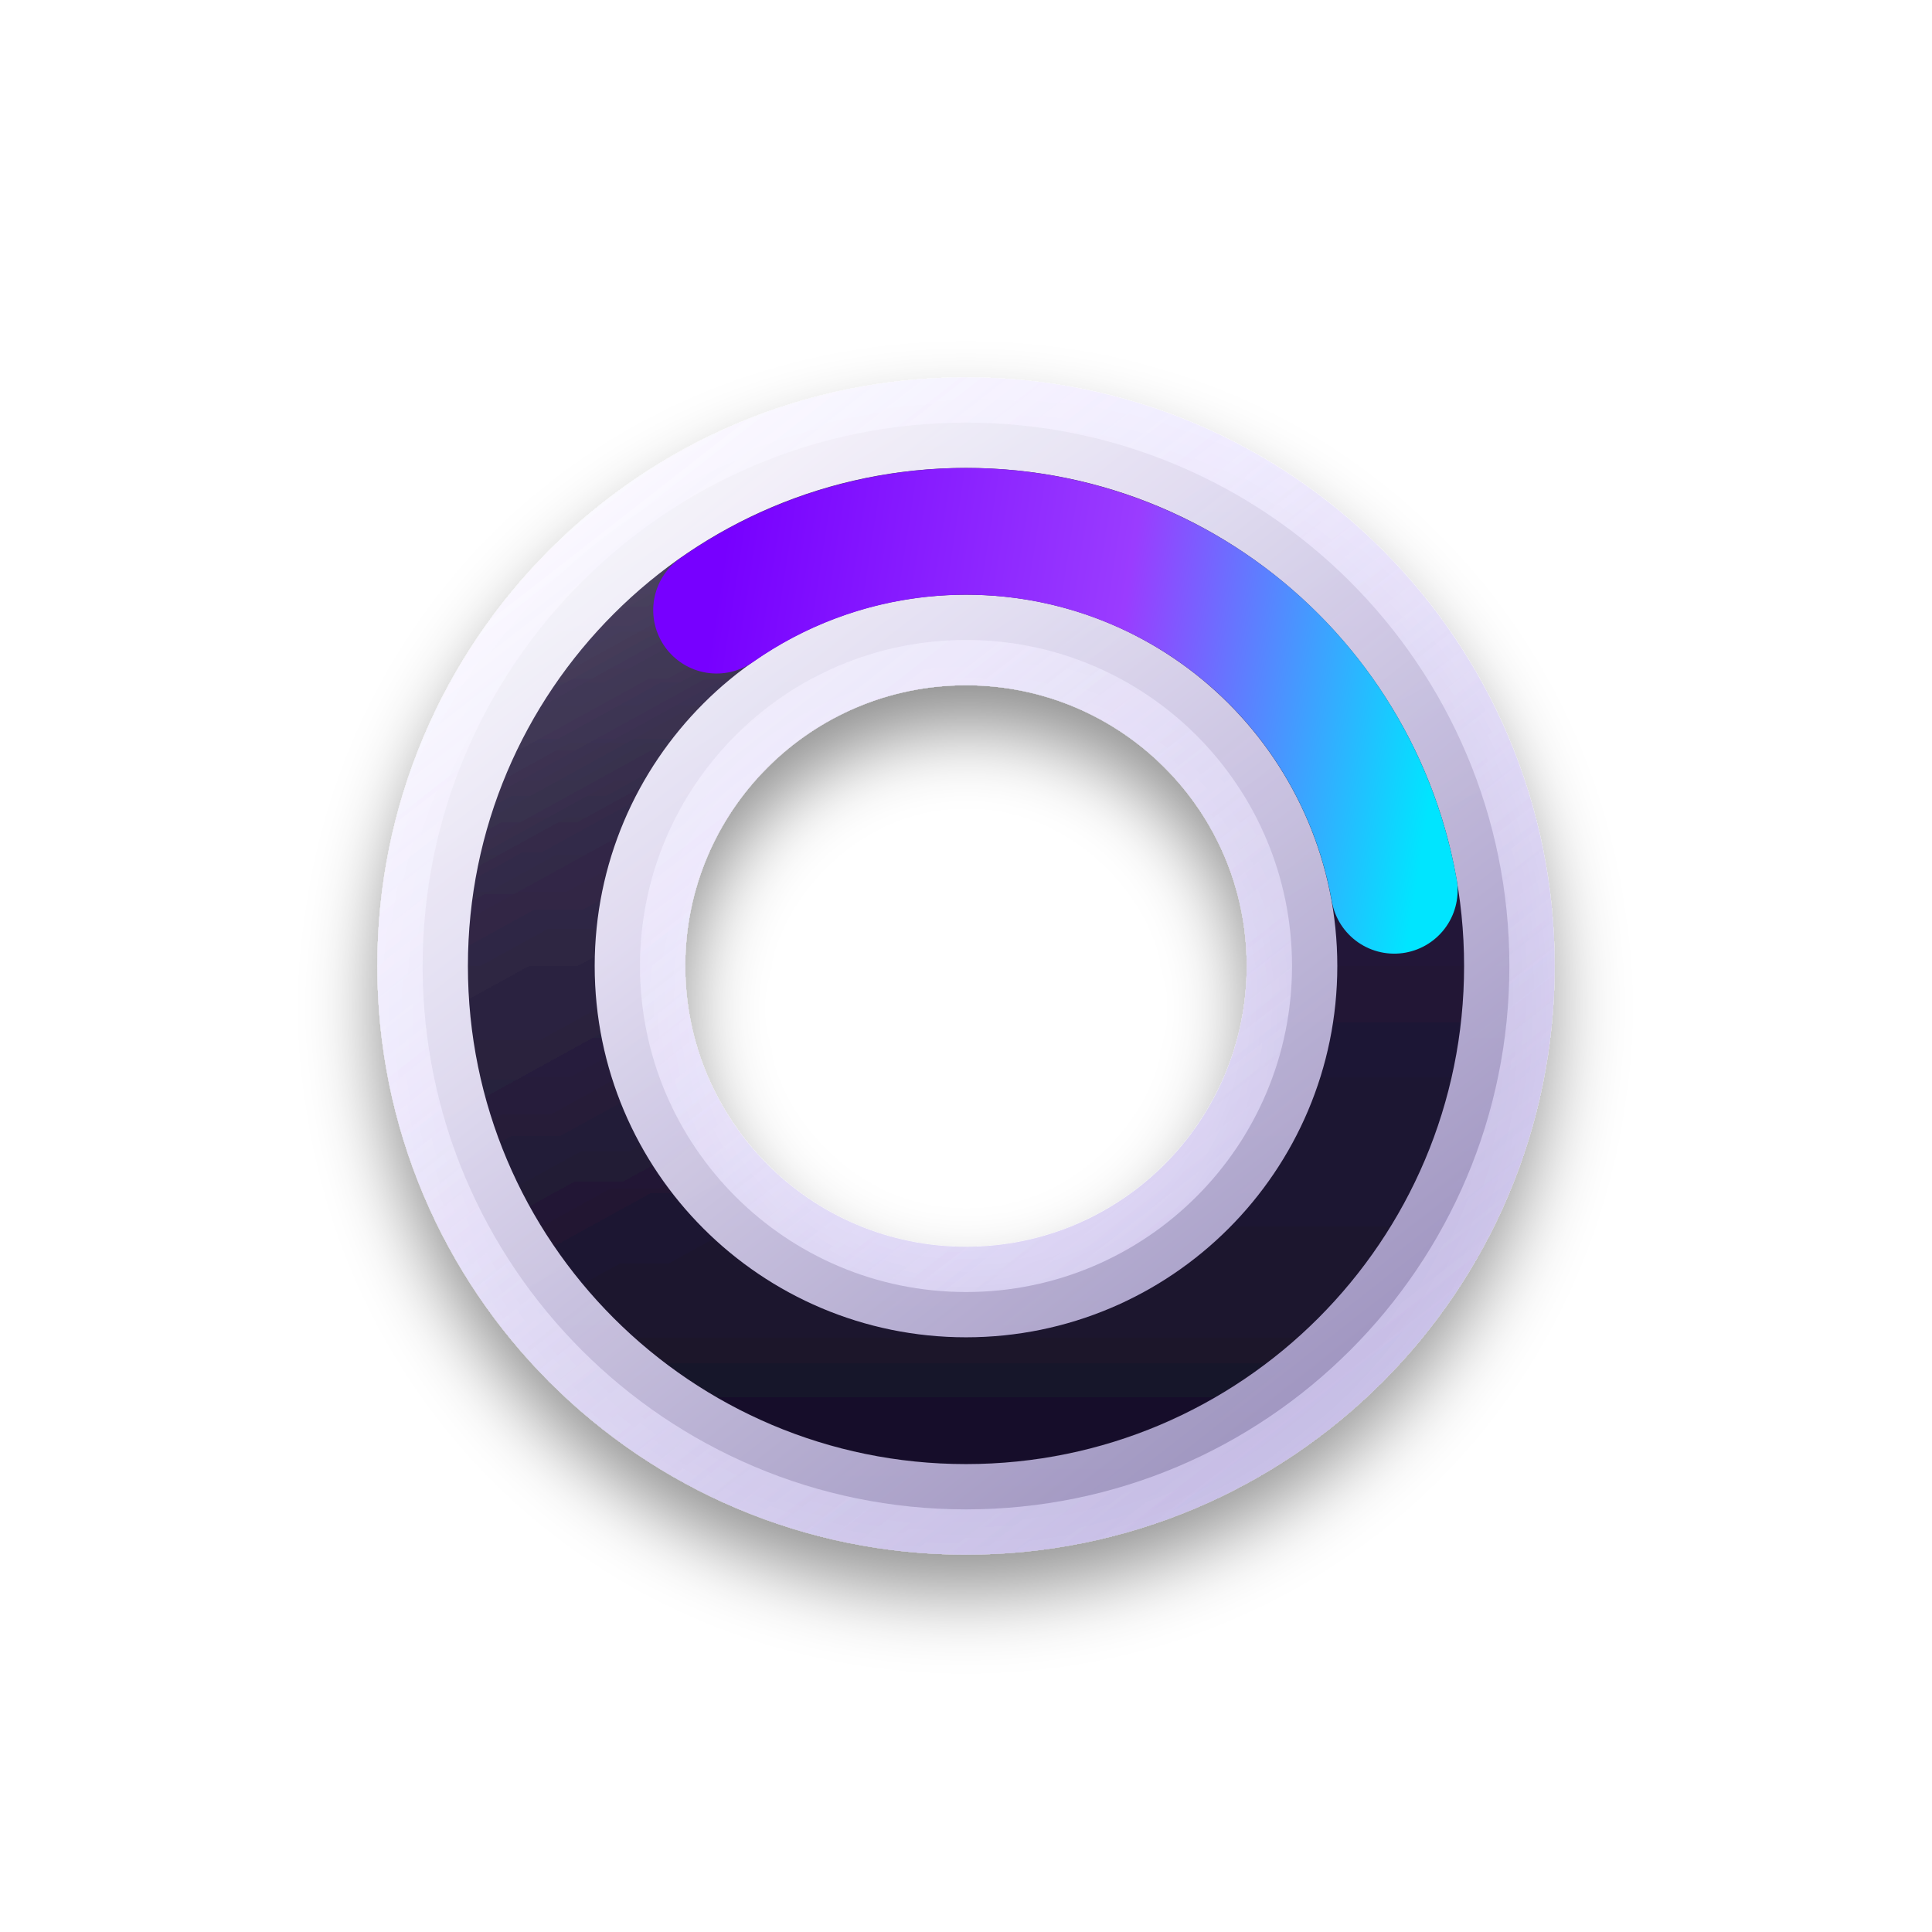
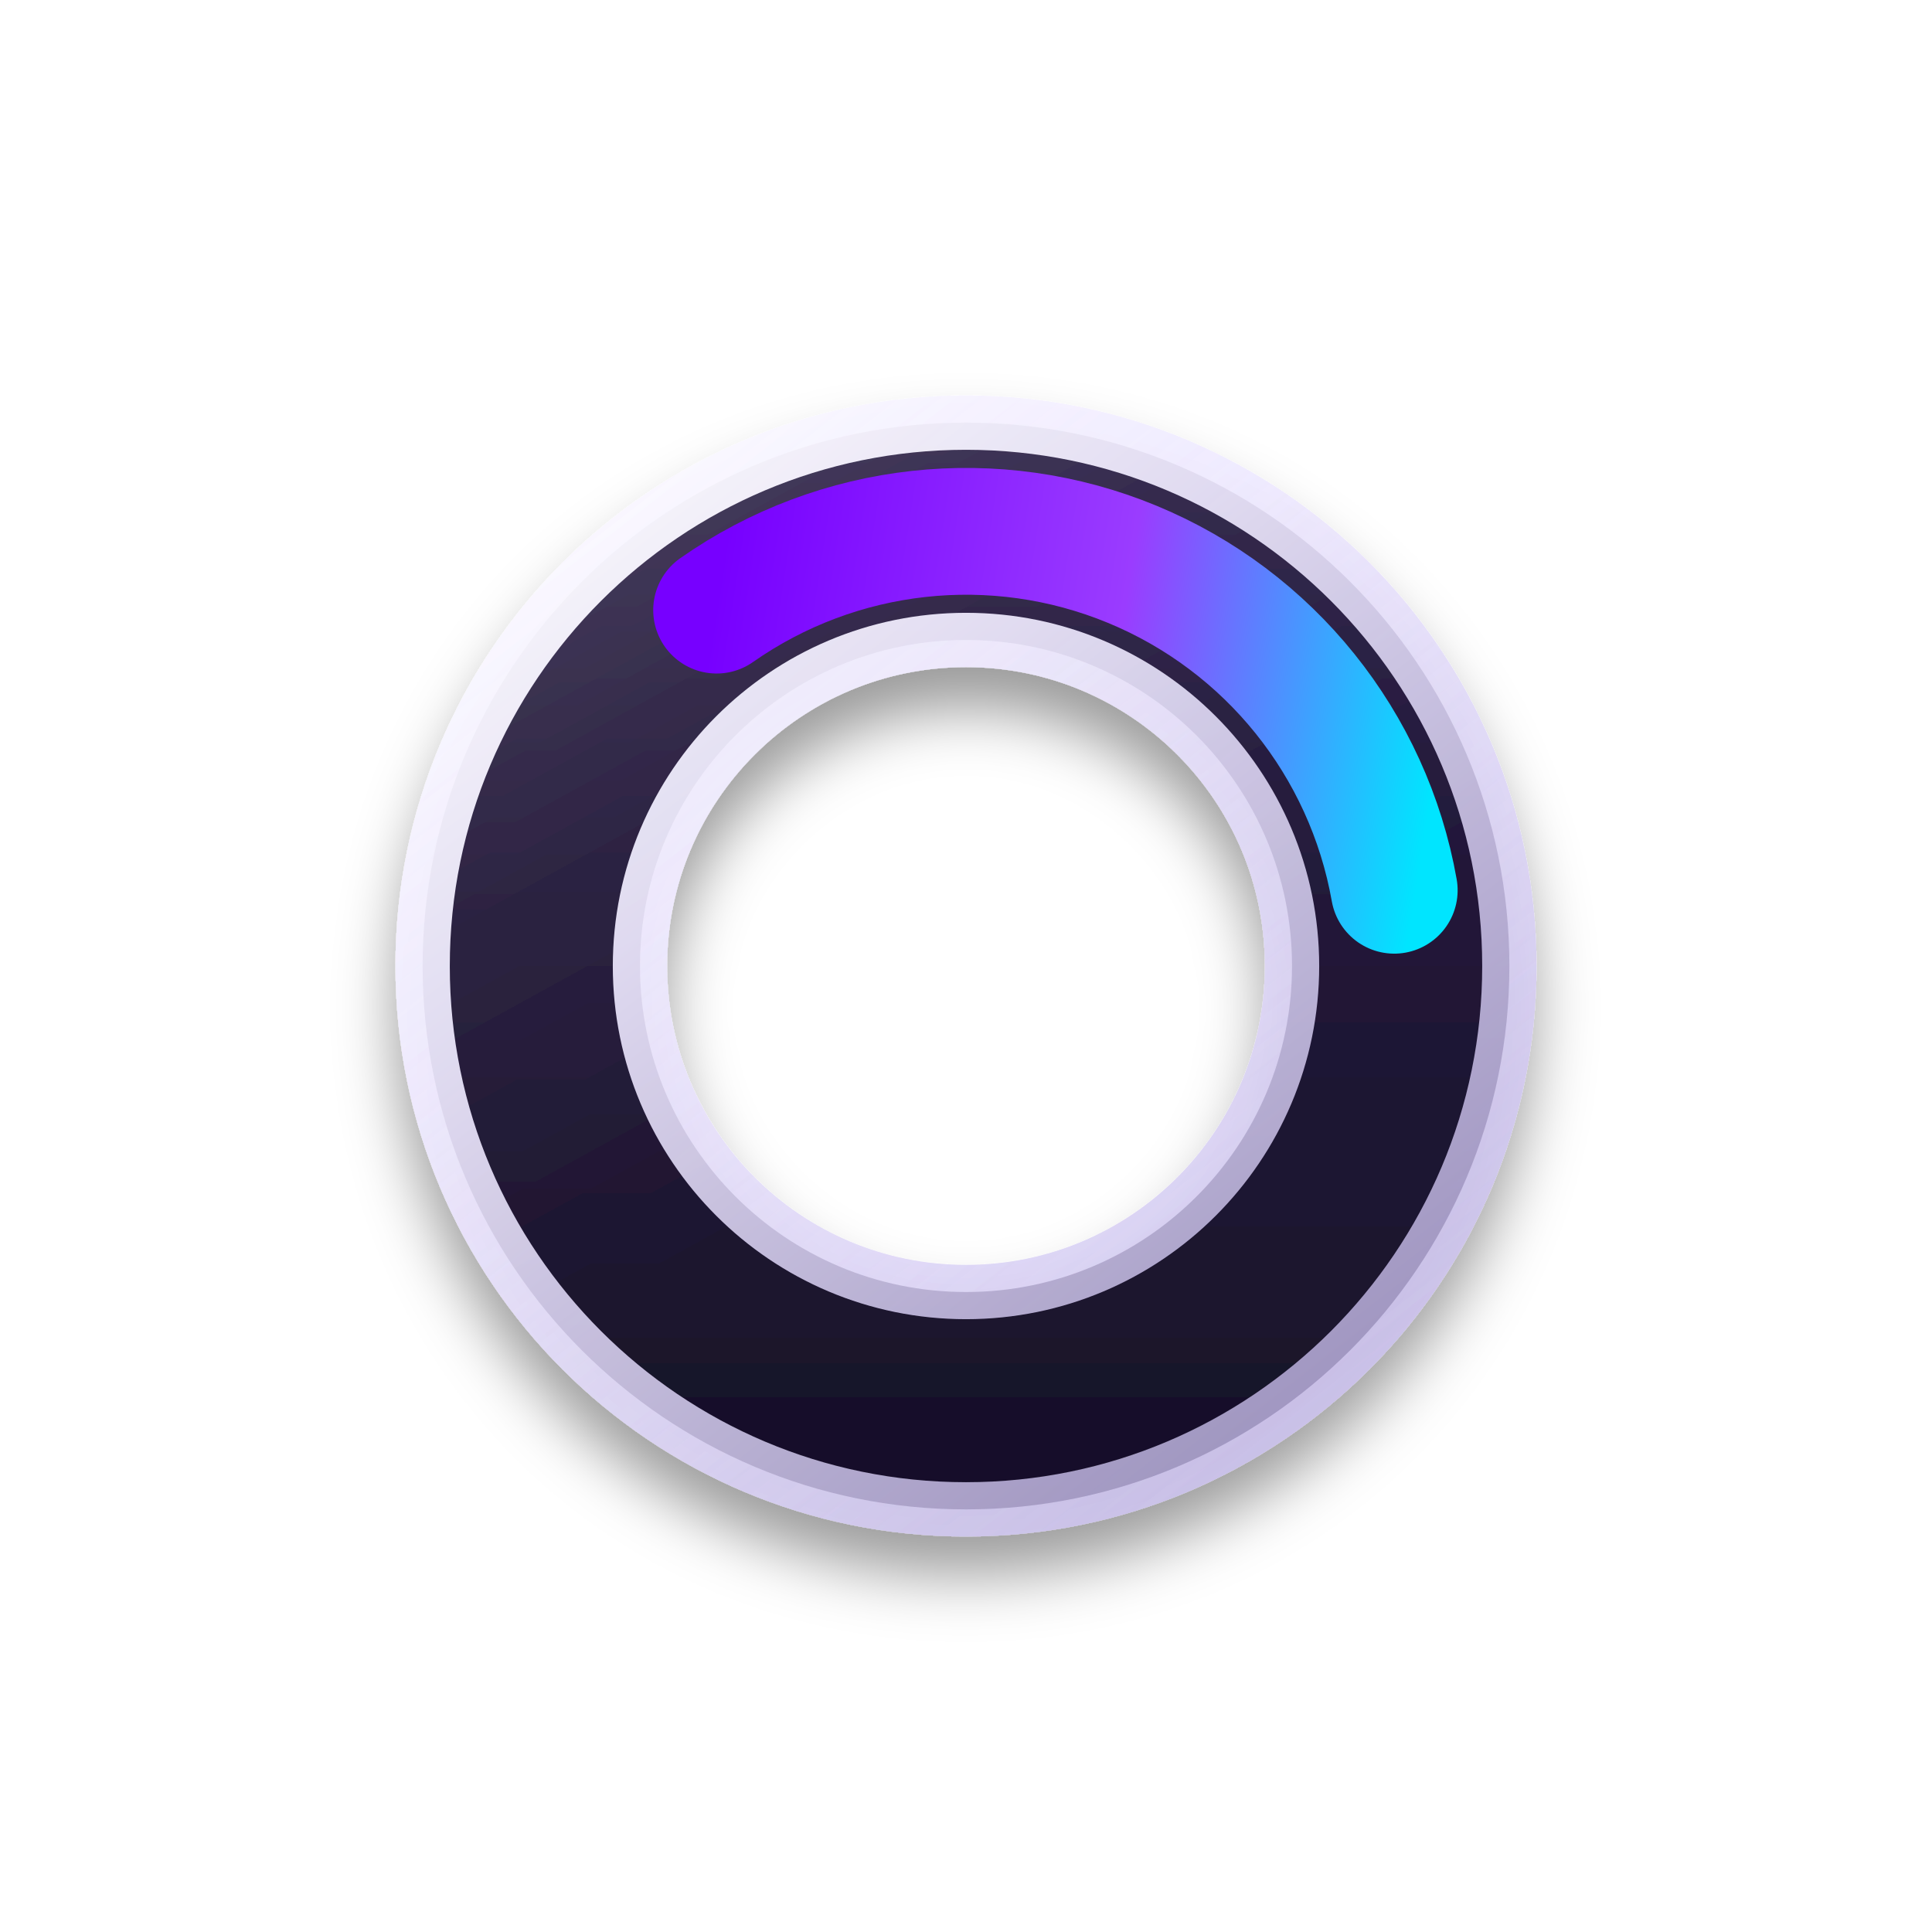
<svg xmlns="http://www.w3.org/2000/svg" xmlns:xlink="http://www.w3.org/1999/xlink" width="32" height="32" viewBox="0 0 32 32">
  <defs>
    <linearGradient id="body" x1="0" y1="0" x2="0" y2="1">
      <stop offset="0" stop-color="#2a1f45" />
      <stop offset="1" stop-color="#171028" />
    </linearGradient>
    <linearGradient id="edge" x1="0" y1="0" x2=".78" y2="1">
      <stop offset="0" stop-color="#ffffff" />
      <stop offset=".38" stop-color="#efeaff" stop-opacity=".92" />
      <stop offset="1" stop-color="#c6bbec" stop-opacity=".76" />
    </linearGradient>
    <linearGradient id="sheen" x1="0" y1="0" x2=".55" y2="1">
-       <stop offset="0" stop-color="#ffffff" stop-opacity=".26" />
-       <stop offset=".36" stop-color="#ffffff" stop-opacity=".07" />
+       <stop offset="0" stop-color="#ffffff" stop-opacity=".17" />
+       <stop offset=".36" stop-color="#ffffff" stop-opacity=".05" />
      <stop offset=".7" stop-color="#ffffff" stop-opacity="0" />
    </linearGradient>
    <linearGradient id="live" x1="0" y1="0" x2="1" y2="1">
      <stop offset="0" stop-color="#7700ff" />
      <stop offset=".55" stop-color="#9a3cff" />
      <stop offset="1" stop-color="#00e5ff" />
    </linearGradient>
    <filter id="drop" x="-45%" y="-45%" width="190%" height="190%">
-       <feDropShadow dx="0" dy=".7" stdDeviation=".6" flood-color="#04020a" flood-opacity=".45" />
+       <feDropShadow dx="0" dy=".7" stdDeviation=".5" flood-color="#04020a" flood-opacity=".4" />
    </filter>
    <path id="s0" d="M7.0 16a9.0 9.0 0 1 0 18.0 0a9.0 9.0 0 1 0 -18.0 0ZM10.6 16a5.4 5.4 0 1 0 10.8 0a5.4 5.4 0 1 0 -10.8 0Z" fill-rule="evenodd" />
  </defs>
  <g filter="url(#drop)">
-     <use xlink:href="#s0" fill="url(#body)" stroke="url(#edge)" stroke-width="1.5" stroke-linejoin="round" />
+     <use xlink:href="#s0" fill="url(#body)" stroke="url(#edge)" stroke-width="0.9" stroke-linejoin="round" />
    <use xlink:href="#s0" fill="url(#sheen)" />
  </g>
  <g transform="rotate(330 16 16)">
    <path d="M15.37 8.83A7.2 7.2 0 0 1 22.77 18.46" fill="none" stroke="url(#live)" stroke-width="2.1" stroke-linecap="round" />
  </g>
</svg>
